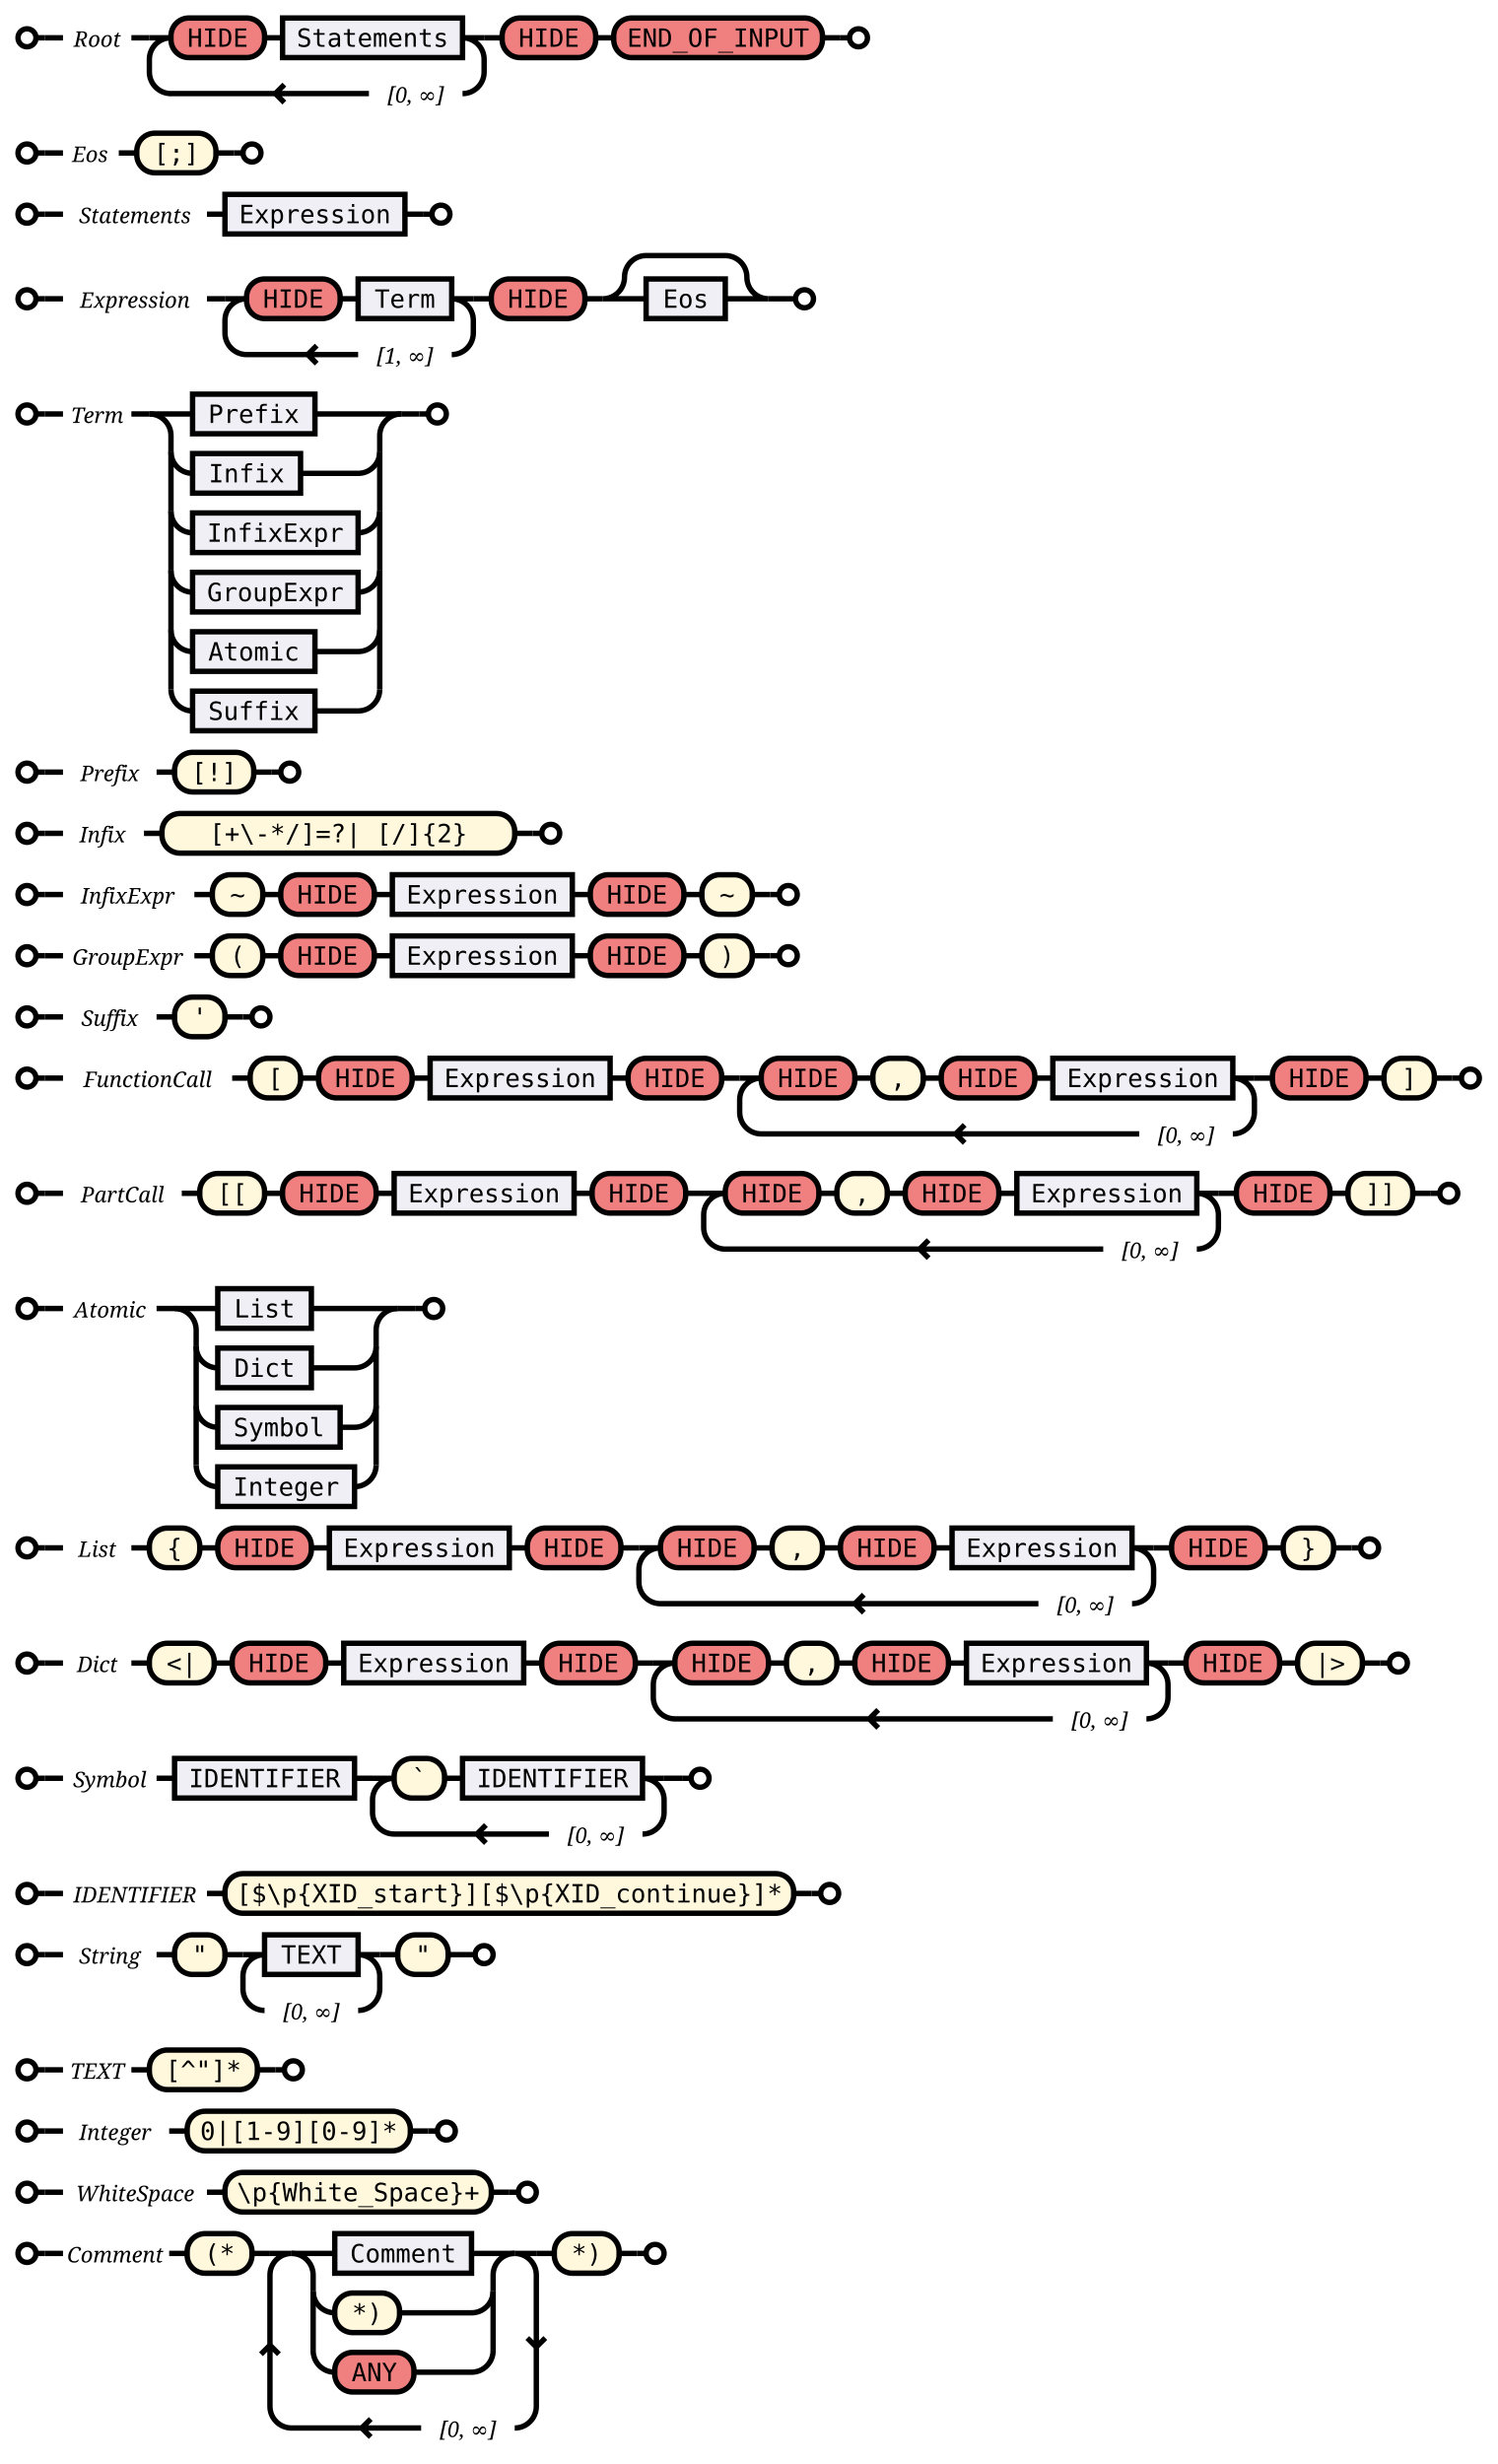
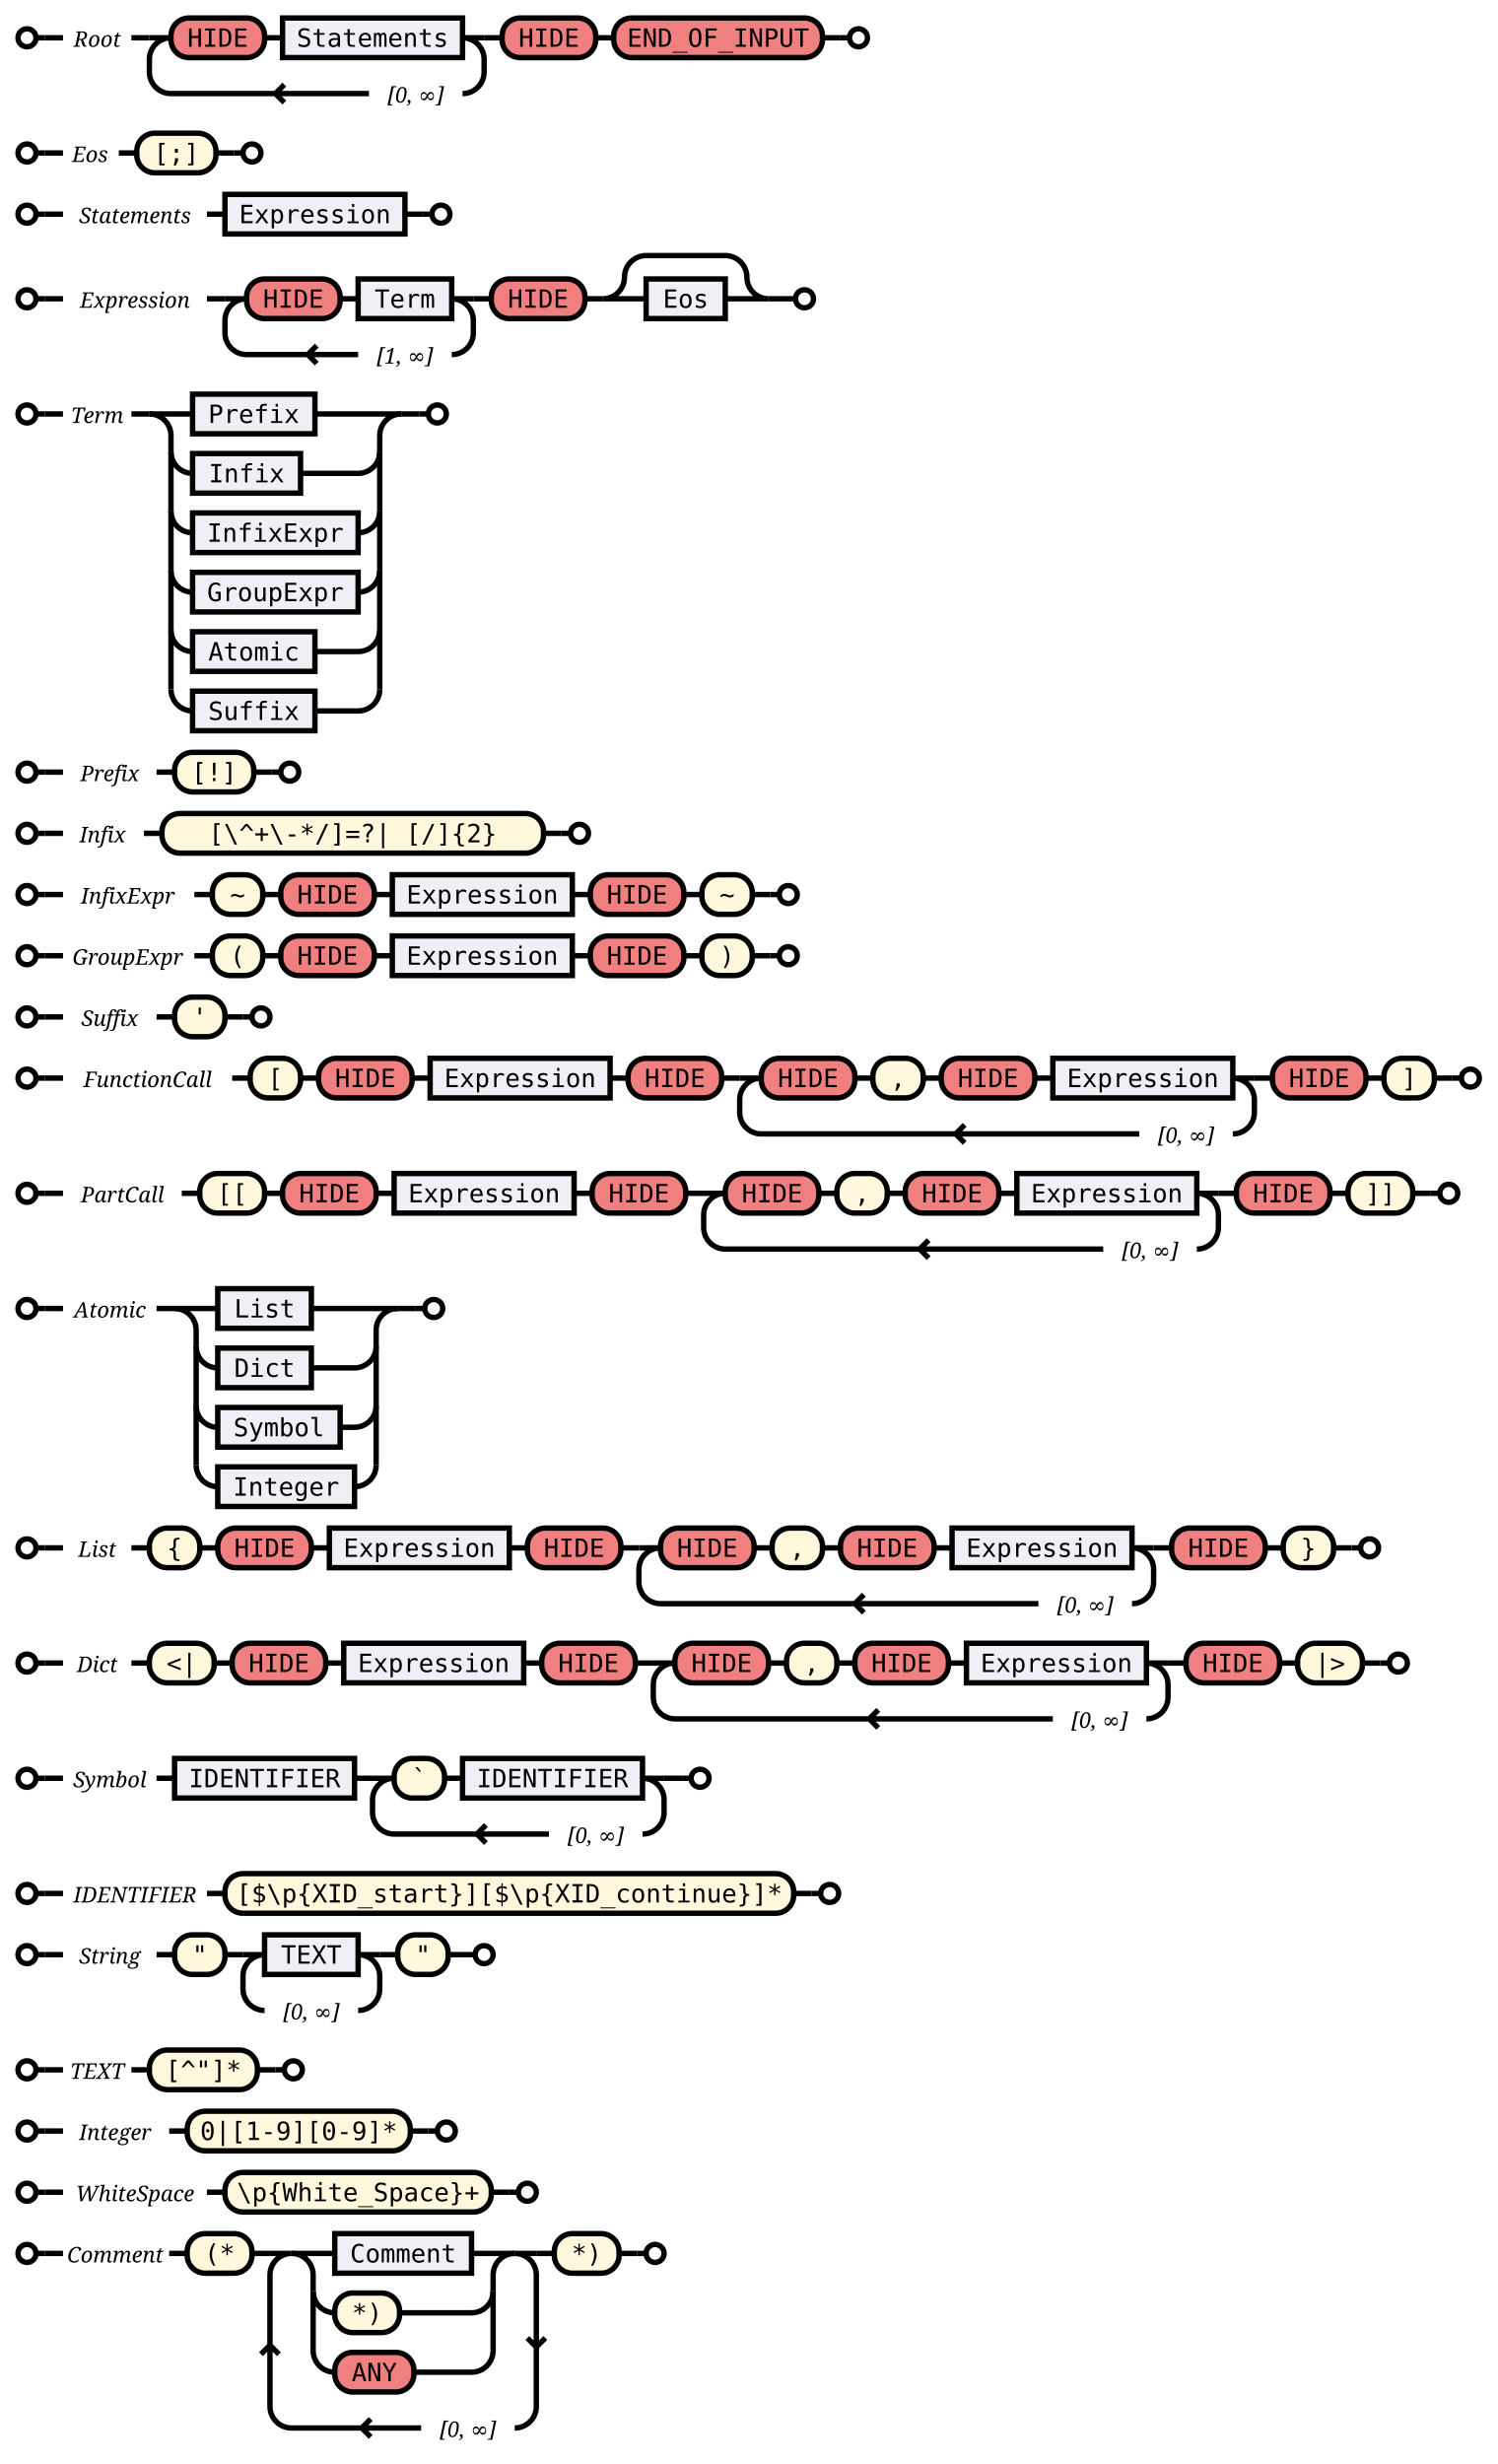
<svg xmlns="http://www.w3.org/2000/svg" xmlns:xlink="http://www.w3.org/1999/xlink" class="railroad" viewBox="0 0 832 1369">
  <style type="text/css">svg.railroad{background-color:hsl(30,20%,95%);background-size:15px 15px;background-image:linear-gradient(to right,rgba(30,30,30,.05) 1px,transparent 1px),linear-gradient(to bottom,rgba(30,30,30,.05) 1px,transparent 1px);}svg.railroad path{stroke-width:3px;stroke:black;fill:transparent;}svg.railroad .debug{stroke-width:1px;stroke:red;}svg.railroad text{font-size:14px;font-family:monospace;text-anchor:middle;}svg.railroad .nonterminal text{font-weight:bold;}svg.railroad text.comment{font-family:serif;font-style:italic;font-size:12px;}svg.railroad rect{stroke-width:3px;stroke:black;}svg.railroad g.labeledbox&gt;rect{stroke-width:1px;stroke:grey;stroke-dasharray:5px;fill:rgba(90,90,150,.1);}svg.railroad .symbol&gt;rect{fill:rgba(90,90,150,.1);}svg.railroad .regex&gt;rect{fill:honeydew;}svg.railroad .string&gt;rect{fill:cornsilk;}svg.railroad .character&gt;rect{fill:lightcoral;}</style>
  <g class="verticalgrid">
    <g class="sequence">
      <path d=" M 10 21 a 5 5 0 0 1 5 -5 a 5 5 0 0 1 5 5 a 5 5 0 0 1 -5 5 a 5 5 0 0 1 -5 -5 m 10 0 h 5" />
      <text class="comment" id="Root" x="54" y="26">
Root</text>
      <g class="sequence">
        <g class="repeat">
          <path d=" M 83 21 h 12 m 162 0 h 12 m -12 0 a 12 12 0 0 1 12 12 v 7 a 12 12 0 0 1 -12 12 m -52 0 h -110 m 58 0 l 5 -5 m 0 10 l -5 -5 m -58 0 a 12 12 0 0 1 -12 -12 v -7 a 12 12 0 0 1 12 -12" />
          <text class="comment" x="231" y="57">
[0, ∞]</text>
          <g class="sequence">
            <g class="character">
              <rect height="22" rx="10" ry="10" width="52" x="95" y="10" />
              <text x="121" y="26">
HIDE</text>
            </g>
            <a class="link" xlink:href="#Statements">
              <g class="symbol">
                <rect height="22" width="100" x="157" y="10" />
                <text x="207" y="26">
Statements</text>
              </g>
            </a>
            <path d=" M 147 21 h 10" />
          </g>
        </g>
        <g class="character">
          <rect height="22" rx="10" ry="10" width="52" x="279" y="10" />
          <text x="305" y="26">
HIDE</text>
        </g>
        <g class="character">
          <rect height="22" rx="10" ry="10" width="116" x="341" y="10" />
          <text x="399" y="26">
END_OF_INPUT</text>
        </g>
        <path d=" M 269 21 h 10" />
        <path d=" M 331 21 h 10" />
      </g>
      <path d=" M 467 21 h 5 a 5 5 0 0 1 5 -5 a 5 5 0 0 1 5 5 a 5 5 0 0 1 -5 5 a 5 5 0 0 1 -5 -5" />
      <path d=" M 25 21 h 10" />
      <path d=" M 73 21 h 10" />
      <path d=" M 457 21 h 10" />
    </g>
    <g class="sequence">
      <path d=" M 10 85 a 5 5 0 0 1 5 -5 a 5 5 0 0 1 5 5 a 5 5 0 0 1 -5 5 a 5 5 0 0 1 -5 -5 m 10 0 h 5" />
      <text class="comment" id="Eos" x="50" y="90">
Eos</text>
      <g class="string">
        <rect height="22" rx="10" ry="10" width="44" x="76" y="74" />
        <text x="98" y="90">
[;]</text>
      </g>
      <path d=" M 130 85 h 5 a 5 5 0 0 1 5 -5 a 5 5 0 0 1 5 5 a 5 5 0 0 1 -5 5 a 5 5 0 0 1 -5 -5" />
      <path d=" M 25 85 h 10" />
      <path d=" M 66 85 h 10" />
      <path d=" M 120 85 h 10" />
    </g>
    <g class="sequence">
      <path d=" M 10 119 a 5 5 0 0 1 5 -5 a 5 5 0 0 1 5 5 a 5 5 0 0 1 -5 5 a 5 5 0 0 1 -5 -5 m 10 0 h 5" />
      <text class="comment" id="Statements" x="75" y="124">
Statements</text>
      <g class="choice">
        <path d=" M 125 119 h 0 m 100 0 h 0" />
        <a class="link" xlink:href="#Expression">
          <g class="symbol">
            <rect height="22" width="100" x="125" y="108" />
            <text x="175" y="124">
Expression</text>
          </g>
        </a>
      </g>
      <path d=" M 235 119 h 5 a 5 5 0 0 1 5 -5 a 5 5 0 0 1 5 5 a 5 5 0 0 1 -5 5 a 5 5 0 0 1 -5 -5" />
      <path d=" M 25 119 h 10" />
      <path d=" M 115 119 h 10" />
      <path d=" M 225 119 h 10" />
    </g>
    <g class="sequence">
      <path d=" M 10 166 a 5 5 0 0 1 5 -5 a 5 5 0 0 1 5 5 a 5 5 0 0 1 -5 5 a 5 5 0 0 1 -5 -5 m 10 0 h 5" />
      <text class="comment" id="Expression" x="75" y="171">
Expression</text>
      <g class="sequence">
        <g class="repeat">
          <path d=" M 125 166 h 12 m 114 0 h 12 m -12 0 a 12 12 0 0 1 12 12 v 7 a 12 12 0 0 1 -12 12 m -52 0 h -62 m 34 0 l 5 -5 m 0 10 l -5 -5 m -34 0 a 12 12 0 0 1 -12 -12 v -7 a 12 12 0 0 1 12 -12" />
          <text class="comment" x="225" y="202">
[1, ∞]</text>
          <g class="sequence">
            <g class="character">
              <rect height="22" rx="10" ry="10" width="52" x="137" y="155" />
              <text x="163" y="171">
HIDE</text>
            </g>
            <a class="link" xlink:href="#Term">
              <g class="symbol">
                <rect height="22" width="52" x="199" y="155" />
                <text x="225" y="171">
Term</text>
              </g>
            </a>
            <path d=" M 189 166 h 10" />
          </g>
        </g>
        <g class="character">
          <rect height="22" rx="10" ry="10" width="52" x="273" y="155" />
          <text x="299" y="171">
HIDE</text>
        </g>
        <g class="optional">
          <path d=" M 335 166 h 24 m -24 0 a 12 12 0 0 0 12 -12 v 0 a 12 12 0 0 1 12 -12 h 44 a 12 12 0 0 1 12 12 v 0 a 12 12 0 0 0 12 12 h -24" />
          <a class="link" xlink:href="#Eos">
            <g class="symbol">
              <rect height="22" width="44" x="359" y="155" />
              <text x="381" y="171">
Eos</text>
            </g>
          </a>
        </g>
        <path d=" M 263 166 h 10" />
        <path d=" M 325 166 h 10" />
      </g>
      <path d=" M 437 166 h 5 a 5 5 0 0 1 5 -5 a 5 5 0 0 1 5 5 a 5 5 0 0 1 -5 5 a 5 5 0 0 1 -5 -5" />
      <path d=" M 25 166 h 10" />
      <path d=" M 115 166 h 10" />
      <path d=" M 427 166 h 10" />
    </g>
    <g class="sequence">
      <path d=" M 10 230 a 5 5 0 0 1 5 -5 a 5 5 0 0 1 5 5 a 5 5 0 0 1 -5 5 a 5 5 0 0 1 -5 -5 m 10 0 h 5" />
      <text class="comment" id="Term" x="54" y="235">
Term</text>
      <g class="choice">
        <path d=" M 83 230 h 24 m 68 0 h 48" />
        <a class="link" xlink:href="#Prefix">
          <g class="symbol">
            <rect height="22" width="68" x="107" y="219" />
            <text x="141" y="235">
Prefix</text>
          </g>
        </a>
        <path d=" M 83 230 a 12 12 0 0 1 12 12 v 9 m 116 0 v -9 a 12 12 0 0 1 12 -12" />
        <path d=" M 95 251 v 33 m 116 0 v -33" />
        <path d=" M 95 284 v 33 m 116 0 v -33" />
        <path d=" M 95 317 v 33 m 116 0 v -33" />
        <path d=" M 95 350 v 33 m 116 0 v -33" />
        <path d=" M 95 251 v 0 a 12 12 0 0 0 12 12 m 60 0 h 32 a 12 12 0 0 0 12 -12 v 0" />
        <a class="link" xlink:href="#Infix">
          <g class="symbol">
            <rect height="22" width="60" x="107" y="252" />
            <text x="137" y="268">
Infix</text>
          </g>
        </a>
        <path d=" M 95 284 v 0 a 12 12 0 0 0 12 12 m 92 0 h 0 a 12 12 0 0 0 12 -12 v 0" />
        <a class="link" xlink:href="#InfixExpr">
          <g class="symbol">
            <rect height="22" width="92" x="107" y="285" />
            <text x="153" y="301">
InfixExpr</text>
          </g>
        </a>
        <path d=" M 95 317 v 0 a 12 12 0 0 0 12 12 m 92 0 h 0 a 12 12 0 0 0 12 -12 v 0" />
        <a class="link" xlink:href="#GroupExpr">
          <g class="symbol">
            <rect height="22" width="92" x="107" y="318" />
            <text x="153" y="334">
GroupExpr</text>
          </g>
        </a>
        <path d=" M 95 350 v 0 a 12 12 0 0 0 12 12 m 68 0 h 24 a 12 12 0 0 0 12 -12 v 0" />
        <a class="link" xlink:href="#Atomic">
          <g class="symbol">
            <rect height="22" width="68" x="107" y="351" />
            <text x="141" y="367">
Atomic</text>
          </g>
        </a>
        <path d=" M 95 383 v 0 a 12 12 0 0 0 12 12 m 68 0 h 24 a 12 12 0 0 0 12 -12 v 0" />
        <a class="link" xlink:href="#Suffix">
          <g class="symbol">
            <rect height="22" width="68" x="107" y="384" />
            <text x="141" y="400">
Suffix</text>
          </g>
        </a>
      </g>
      <path d=" M 233 230 h 5 a 5 5 0 0 1 5 -5 a 5 5 0 0 1 5 5 a 5 5 0 0 1 -5 5 a 5 5 0 0 1 -5 -5" />
      <path d=" M 25 230 h 10" />
      <path d=" M 73 230 h 10" />
      <path d=" M 223 230 h 10" />
    </g>
    <g class="sequence">
      <path d=" M 10 429 a 5 5 0 0 1 5 -5 a 5 5 0 0 1 5 5 a 5 5 0 0 1 -5 5 a 5 5 0 0 1 -5 -5 m 10 0 h 5" />
      <text class="comment" id="Prefix" x="61" y="434">
Prefix</text>
      <g class="string">
        <rect height="22" rx="10" ry="10" width="44" x="97" y="418" />
        <text x="119" y="434">
[!]</text>
      </g>
      <path d=" M 151 429 h 5 a 5 5 0 0 1 5 -5 a 5 5 0 0 1 5 5 a 5 5 0 0 1 -5 5 a 5 5 0 0 1 -5 -5" />
      <path d=" M 25 429 h 10" />
      <path d=" M 87 429 h 10" />
      <path d=" M 141 429 h 10" />
    </g>
    <g class="sequence">
      <path d=" M 10 463 a 5 5 0 0 1 5 -5 a 5 5 0 0 1 5 5 a 5 5 0 0 1 -5 5 a 5 5 0 0 1 -5 -5 m 10 0 h 5" />
      <text class="comment" id="Infix" x="57" y="468">
Infix</text>
      <g class="string">
-         <rect height="22" rx="10" ry="10" width="196" x="90" y="452" />
-         <text x="188" y="468">
- [+\-*/]=?
+         <rect height="22" rx="10" ry="10" width="212" x="90" y="452" />
+         <text x="196" y="468">
+ [\^+\-*/]=?
| [/]{2}</text>
      </g>
-       <path d=" M 296 463 h 5 a 5 5 0 0 1 5 -5 a 5 5 0 0 1 5 5 a 5 5 0 0 1 -5 5 a 5 5 0 0 1 -5 -5" />
+       <path d=" M 312 463 h 5 a 5 5 0 0 1 5 -5 a 5 5 0 0 1 5 5 a 5 5 0 0 1 -5 5 a 5 5 0 0 1 -5 -5" />
      <path d=" M 25 463 h 10" />
      <path d=" M 80 463 h 10" />
-       <path d=" M 286 463 h 10" />
+       <path d=" M 302 463 h 10" />
    </g>
    <g class="sequence">
      <path d=" M 10 497 a 5 5 0 0 1 5 -5 a 5 5 0 0 1 5 5 a 5 5 0 0 1 -5 5 a 5 5 0 0 1 -5 -5 m 10 0 h 5" />
      <text class="comment" id="InfixExpr" x="71" y="502">
InfixExpr</text>
      <g class="sequence">
        <g class="string">
          <rect height="22" rx="10" ry="10" width="28" x="118" y="486" />
          <text x="132" y="502">
~</text>
        </g>
        <g class="character">
          <rect height="22" rx="10" ry="10" width="52" x="156" y="486" />
          <text x="182" y="502">
HIDE</text>
        </g>
        <a class="link" xlink:href="#Expression">
          <g class="symbol">
            <rect height="22" width="100" x="218" y="486" />
            <text x="268" y="502">
Expression</text>
          </g>
        </a>
        <g class="character">
          <rect height="22" rx="10" ry="10" width="52" x="328" y="486" />
          <text x="354" y="502">
HIDE</text>
        </g>
        <g class="string">
          <rect height="22" rx="10" ry="10" width="28" x="390" y="486" />
          <text x="404" y="502">
~</text>
        </g>
        <path d=" M 146 497 h 10" />
        <path d=" M 208 497 h 10" />
        <path d=" M 318 497 h 10" />
        <path d=" M 380 497 h 10" />
      </g>
      <path d=" M 428 497 h 5 a 5 5 0 0 1 5 -5 a 5 5 0 0 1 5 5 a 5 5 0 0 1 -5 5 a 5 5 0 0 1 -5 -5" />
      <path d=" M 25 497 h 10" />
      <path d=" M 108 497 h 10" />
      <path d=" M 418 497 h 10" />
    </g>
    <g class="sequence">
      <path d=" M 10 531 a 5 5 0 0 1 5 -5 a 5 5 0 0 1 5 5 a 5 5 0 0 1 -5 5 a 5 5 0 0 1 -5 -5 m 10 0 h 5" />
      <text class="comment" id="GroupExpr" x="71" y="536">
GroupExpr</text>
      <g class="sequence">
        <g class="string">
          <rect height="22" rx="10" ry="10" width="28" x="118" y="520" />
          <text x="132" y="536">
(</text>
        </g>
        <g class="character">
          <rect height="22" rx="10" ry="10" width="52" x="156" y="520" />
          <text x="182" y="536">
HIDE</text>
        </g>
        <a class="link" xlink:href="#Expression">
          <g class="symbol">
            <rect height="22" width="100" x="218" y="520" />
            <text x="268" y="536">
Expression</text>
          </g>
        </a>
        <g class="character">
          <rect height="22" rx="10" ry="10" width="52" x="328" y="520" />
          <text x="354" y="536">
HIDE</text>
        </g>
        <g class="string">
          <rect height="22" rx="10" ry="10" width="28" x="390" y="520" />
          <text x="404" y="536">
)</text>
        </g>
        <path d=" M 146 531 h 10" />
        <path d=" M 208 531 h 10" />
        <path d=" M 318 531 h 10" />
        <path d=" M 380 531 h 10" />
      </g>
      <path d=" M 428 531 h 5 a 5 5 0 0 1 5 -5 a 5 5 0 0 1 5 5 a 5 5 0 0 1 -5 5 a 5 5 0 0 1 -5 -5" />
      <path d=" M 25 531 h 10" />
      <path d=" M 108 531 h 10" />
      <path d=" M 418 531 h 10" />
    </g>
    <g class="sequence">
      <path d=" M 10 565 a 5 5 0 0 1 5 -5 a 5 5 0 0 1 5 5 a 5 5 0 0 1 -5 5 a 5 5 0 0 1 -5 -5 m 10 0 h 5" />
      <text class="comment" id="Suffix" x="61" y="570">
Suffix</text>
      <g class="string">
        <rect height="22" rx="10" ry="10" width="28" x="97" y="554" />
        <text x="111" y="570">
'</text>
      </g>
      <path d=" M 135 565 h 5 a 5 5 0 0 1 5 -5 a 5 5 0 0 1 5 5 a 5 5 0 0 1 -5 5 a 5 5 0 0 1 -5 -5" />
      <path d=" M 25 565 h 10" />
      <path d=" M 87 565 h 10" />
      <path d=" M 125 565 h 10" />
    </g>
    <g class="sequence">
      <path d=" M 10 599 a 5 5 0 0 1 5 -5 a 5 5 0 0 1 5 5 a 5 5 0 0 1 -5 5 a 5 5 0 0 1 -5 -5 m 10 0 h 5" />
      <text class="comment" id="FunctionCall" x="82" y="604">
FunctionCall</text>
      <g class="sequence">
        <g class="string">
          <rect height="22" rx="10" ry="10" width="28" x="139" y="588" />
          <text x="153" y="604">
[</text>
        </g>
        <g class="character">
          <rect height="22" rx="10" ry="10" width="52" x="177" y="588" />
          <text x="203" y="604">
HIDE</text>
        </g>
        <a class="link" xlink:href="#Expression">
          <g class="symbol">
            <rect height="22" width="100" x="239" y="588" />
            <text x="289" y="604">
Expression</text>
          </g>
        </a>
        <g class="character">
          <rect height="22" rx="10" ry="10" width="52" x="349" y="588" />
          <text x="375" y="604">
HIDE</text>
        </g>
        <g class="repeat">
          <path d=" M 411 599 h 12 m 262 0 h 12 m -12 0 a 12 12 0 0 1 12 12 v 7 a 12 12 0 0 1 -12 12 m -52 0 h -210 m 108 0 l 5 -5 m 0 10 l -5 -5 m -108 0 a 12 12 0 0 1 -12 -12 v -7 a 12 12 0 0 1 12 -12" />
          <text class="comment" x="659" y="635">
[0, ∞]</text>
          <g class="sequence">
            <g class="character">
              <rect height="22" rx="10" ry="10" width="52" x="423" y="588" />
              <text x="449" y="604">
HIDE</text>
            </g>
            <g class="sequence">
              <g class="string">
                <rect height="22" rx="10" ry="10" width="28" x="485" y="588" />
                <text x="499" y="604">
,</text>
              </g>
              <g class="character">
                <rect height="22" rx="10" ry="10" width="52" x="523" y="588" />
                <text x="549" y="604">
HIDE</text>
              </g>
              <a class="link" xlink:href="#Expression">
                <g class="symbol">
                  <rect height="22" width="100" x="585" y="588" />
                  <text x="635" y="604">
Expression</text>
                </g>
              </a>
              <path d=" M 513 599 h 10" />
              <path d=" M 575 599 h 10" />
            </g>
            <path d=" M 475 599 h 10" />
          </g>
        </g>
        <g class="character">
          <rect height="22" rx="10" ry="10" width="52" x="707" y="588" />
          <text x="733" y="604">
HIDE</text>
        </g>
        <g class="string">
          <rect height="22" rx="10" ry="10" width="28" x="769" y="588" />
          <text x="783" y="604">
]</text>
        </g>
        <path d=" M 167 599 h 10" />
        <path d=" M 229 599 h 10" />
        <path d=" M 339 599 h 10" />
        <path d=" M 401 599 h 10" />
        <path d=" M 697 599 h 10" />
        <path d=" M 759 599 h 10" />
      </g>
      <path d=" M 807 599 h 5 a 5 5 0 0 1 5 -5 a 5 5 0 0 1 5 5 a 5 5 0 0 1 -5 5 a 5 5 0 0 1 -5 -5" />
      <path d=" M 25 599 h 10" />
      <path d=" M 129 599 h 10" />
      <path d=" M 797 599 h 10" />
    </g>
    <g class="sequence">
      <path d=" M 10 663 a 5 5 0 0 1 5 -5 a 5 5 0 0 1 5 5 a 5 5 0 0 1 -5 5 a 5 5 0 0 1 -5 -5 m 10 0 h 5" />
      <text class="comment" id="PartCall" x="68" y="668">
PartCall</text>
      <g class="sequence">
        <g class="string">
          <rect height="22" rx="10" ry="10" width="36" x="111" y="652" />
          <text x="129" y="668">
[[</text>
        </g>
        <g class="character">
          <rect height="22" rx="10" ry="10" width="52" x="157" y="652" />
          <text x="183" y="668">
HIDE</text>
        </g>
        <a class="link" xlink:href="#Expression">
          <g class="symbol">
            <rect height="22" width="100" x="219" y="652" />
            <text x="269" y="668">
Expression</text>
          </g>
        </a>
        <g class="character">
          <rect height="22" rx="10" ry="10" width="52" x="329" y="652" />
          <text x="355" y="668">
HIDE</text>
        </g>
        <g class="repeat">
          <path d=" M 391 663 h 12 m 262 0 h 12 m -12 0 a 12 12 0 0 1 12 12 v 7 a 12 12 0 0 1 -12 12 m -52 0 h -210 m 108 0 l 5 -5 m 0 10 l -5 -5 m -108 0 a 12 12 0 0 1 -12 -12 v -7 a 12 12 0 0 1 12 -12" />
          <text class="comment" x="639" y="699">
[0, ∞]</text>
          <g class="sequence">
            <g class="character">
              <rect height="22" rx="10" ry="10" width="52" x="403" y="652" />
              <text x="429" y="668">
HIDE</text>
            </g>
            <g class="sequence">
              <g class="string">
                <rect height="22" rx="10" ry="10" width="28" x="465" y="652" />
                <text x="479" y="668">
,</text>
              </g>
              <g class="character">
                <rect height="22" rx="10" ry="10" width="52" x="503" y="652" />
                <text x="529" y="668">
HIDE</text>
              </g>
              <a class="link" xlink:href="#Expression">
                <g class="symbol">
                  <rect height="22" width="100" x="565" y="652" />
                  <text x="615" y="668">
Expression</text>
                </g>
              </a>
              <path d=" M 493 663 h 10" />
              <path d=" M 555 663 h 10" />
            </g>
            <path d=" M 455 663 h 10" />
          </g>
        </g>
        <g class="character">
          <rect height="22" rx="10" ry="10" width="52" x="687" y="652" />
          <text x="713" y="668">
HIDE</text>
        </g>
        <g class="string">
          <rect height="22" rx="10" ry="10" width="36" x="749" y="652" />
          <text x="767" y="668">
]]</text>
        </g>
        <path d=" M 147 663 h 10" />
        <path d=" M 209 663 h 10" />
        <path d=" M 319 663 h 10" />
        <path d=" M 381 663 h 10" />
        <path d=" M 677 663 h 10" />
        <path d=" M 739 663 h 10" />
      </g>
      <path d=" M 795 663 h 5 a 5 5 0 0 1 5 -5 a 5 5 0 0 1 5 5 a 5 5 0 0 1 -5 5 a 5 5 0 0 1 -5 -5" />
      <path d=" M 25 663 h 10" />
      <path d=" M 101 663 h 10" />
      <path d=" M 785 663 h 10" />
    </g>
    <g class="sequence">
      <path d=" M 10 727 a 5 5 0 0 1 5 -5 a 5 5 0 0 1 5 5 a 5 5 0 0 1 -5 5 a 5 5 0 0 1 -5 -5 m 10 0 h 5" />
      <text class="comment" id="Atomic" x="61" y="732">
Atomic</text>
      <g class="choice">
        <path d=" M 97 727 h 24 m 52 0 h 48" />
        <a class="link" xlink:href="#List">
          <g class="symbol">
            <rect height="22" width="52" x="121" y="716" />
            <text x="147" y="732">
List</text>
          </g>
        </a>
        <path d=" M 97 727 a 12 12 0 0 1 12 12 v 9 m 100 0 v -9 a 12 12 0 0 1 12 -12" />
        <path d=" M 109 748 v 33 m 100 0 v -33" />
        <path d=" M 109 781 v 33 m 100 0 v -33" />
        <path d=" M 109 748 v 0 a 12 12 0 0 0 12 12 m 52 0 h 24 a 12 12 0 0 0 12 -12 v 0" />
        <a class="link" xlink:href="#Dict">
          <g class="symbol">
            <rect height="22" width="52" x="121" y="749" />
            <text x="147" y="765">
Dict</text>
          </g>
        </a>
        <path d=" M 109 781 v 0 a 12 12 0 0 0 12 12 m 68 0 h 8 a 12 12 0 0 0 12 -12 v 0" />
        <a class="link" xlink:href="#Symbol">
          <g class="symbol">
            <rect height="22" width="68" x="121" y="782" />
            <text x="155" y="798">
Symbol</text>
          </g>
        </a>
        <path d=" M 109 814 v 0 a 12 12 0 0 0 12 12 m 76 0 h 0 a 12 12 0 0 0 12 -12 v 0" />
        <a class="link" xlink:href="#Integer">
          <g class="symbol">
            <rect height="22" width="76" x="121" y="815" />
            <text x="159" y="831">
Integer</text>
          </g>
        </a>
      </g>
      <path d=" M 231 727 h 5 a 5 5 0 0 1 5 -5 a 5 5 0 0 1 5 5 a 5 5 0 0 1 -5 5 a 5 5 0 0 1 -5 -5" />
      <path d=" M 25 727 h 10" />
      <path d=" M 87 727 h 10" />
      <path d=" M 221 727 h 10" />
    </g>
    <g class="sequence">
      <path d=" M 10 860 a 5 5 0 0 1 5 -5 a 5 5 0 0 1 5 5 a 5 5 0 0 1 -5 5 a 5 5 0 0 1 -5 -5 m 10 0 h 5" />
      <text class="comment" id="List" x="54" y="865">
List</text>
      <g class="sequence">
        <g class="string">
          <rect height="22" rx="10" ry="10" width="28" x="83" y="849" />
          <text x="97" y="865">
{</text>
        </g>
        <g class="character">
          <rect height="22" rx="10" ry="10" width="52" x="121" y="849" />
          <text x="147" y="865">
HIDE</text>
        </g>
        <a class="link" xlink:href="#Expression">
          <g class="symbol">
            <rect height="22" width="100" x="183" y="849" />
            <text x="233" y="865">
Expression</text>
          </g>
        </a>
        <g class="character">
          <rect height="22" rx="10" ry="10" width="52" x="293" y="849" />
          <text x="319" y="865">
HIDE</text>
        </g>
        <g class="repeat">
          <path d=" M 355 860 h 12 m 262 0 h 12 m -12 0 a 12 12 0 0 1 12 12 v 7 a 12 12 0 0 1 -12 12 m -52 0 h -210 m 108 0 l 5 -5 m 0 10 l -5 -5 m -108 0 a 12 12 0 0 1 -12 -12 v -7 a 12 12 0 0 1 12 -12" />
          <text class="comment" x="603" y="896">
[0, ∞]</text>
          <g class="sequence">
            <g class="character">
              <rect height="22" rx="10" ry="10" width="52" x="367" y="849" />
              <text x="393" y="865">
HIDE</text>
            </g>
            <g class="sequence">
              <g class="string">
                <rect height="22" rx="10" ry="10" width="28" x="429" y="849" />
                <text x="443" y="865">
,</text>
              </g>
              <g class="character">
                <rect height="22" rx="10" ry="10" width="52" x="467" y="849" />
                <text x="493" y="865">
HIDE</text>
              </g>
              <a class="link" xlink:href="#Expression">
                <g class="symbol">
                  <rect height="22" width="100" x="529" y="849" />
                  <text x="579" y="865">
Expression</text>
                </g>
              </a>
              <path d=" M 457 860 h 10" />
              <path d=" M 519 860 h 10" />
            </g>
            <path d=" M 419 860 h 10" />
          </g>
        </g>
        <g class="character">
          <rect height="22" rx="10" ry="10" width="52" x="651" y="849" />
          <text x="677" y="865">
HIDE</text>
        </g>
        <g class="string">
          <rect height="22" rx="10" ry="10" width="28" x="713" y="849" />
          <text x="727" y="865">
}</text>
        </g>
        <path d=" M 111 860 h 10" />
        <path d=" M 173 860 h 10" />
        <path d=" M 283 860 h 10" />
        <path d=" M 345 860 h 10" />
        <path d=" M 641 860 h 10" />
        <path d=" M 703 860 h 10" />
      </g>
      <path d=" M 751 860 h 5 a 5 5 0 0 1 5 -5 a 5 5 0 0 1 5 5 a 5 5 0 0 1 -5 5 a 5 5 0 0 1 -5 -5" />
      <path d=" M 25 860 h 10" />
      <path d=" M 73 860 h 10" />
      <path d=" M 741 860 h 10" />
    </g>
    <g class="sequence">
      <path d=" M 10 924 a 5 5 0 0 1 5 -5 a 5 5 0 0 1 5 5 a 5 5 0 0 1 -5 5 a 5 5 0 0 1 -5 -5 m 10 0 h 5" />
      <text class="comment" id="Dict" x="54" y="929">
Dict</text>
      <g class="sequence">
        <g class="string">
          <rect height="22" rx="10" ry="10" width="36" x="83" y="913" />
          <text x="101" y="929">
&lt;|</text>
        </g>
        <g class="character">
          <rect height="22" rx="10" ry="10" width="52" x="129" y="913" />
          <text x="155" y="929">
HIDE</text>
        </g>
        <a class="link" xlink:href="#Expression">
          <g class="symbol">
            <rect height="22" width="100" x="191" y="913" />
            <text x="241" y="929">
Expression</text>
          </g>
        </a>
        <g class="character">
          <rect height="22" rx="10" ry="10" width="52" x="301" y="913" />
          <text x="327" y="929">
HIDE</text>
        </g>
        <g class="repeat">
          <path d=" M 363 924 h 12 m 262 0 h 12 m -12 0 a 12 12 0 0 1 12 12 v 7 a 12 12 0 0 1 -12 12 m -52 0 h -210 m 108 0 l 5 -5 m 0 10 l -5 -5 m -108 0 a 12 12 0 0 1 -12 -12 v -7 a 12 12 0 0 1 12 -12" />
          <text class="comment" x="611" y="960">
[0, ∞]</text>
          <g class="sequence">
            <g class="character">
              <rect height="22" rx="10" ry="10" width="52" x="375" y="913" />
              <text x="401" y="929">
HIDE</text>
            </g>
            <g class="sequence">
              <g class="string">
                <rect height="22" rx="10" ry="10" width="28" x="437" y="913" />
                <text x="451" y="929">
,</text>
              </g>
              <g class="character">
                <rect height="22" rx="10" ry="10" width="52" x="475" y="913" />
                <text x="501" y="929">
HIDE</text>
              </g>
              <a class="link" xlink:href="#Expression">
                <g class="symbol">
                  <rect height="22" width="100" x="537" y="913" />
                  <text x="587" y="929">
Expression</text>
                </g>
              </a>
              <path d=" M 465 924 h 10" />
              <path d=" M 527 924 h 10" />
            </g>
            <path d=" M 427 924 h 10" />
          </g>
        </g>
        <g class="character">
          <rect height="22" rx="10" ry="10" width="52" x="659" y="913" />
          <text x="685" y="929">
HIDE</text>
        </g>
        <g class="string">
          <rect height="22" rx="10" ry="10" width="36" x="721" y="913" />
          <text x="739" y="929">
|&gt;</text>
        </g>
        <path d=" M 119 924 h 10" />
        <path d=" M 181 924 h 10" />
        <path d=" M 291 924 h 10" />
        <path d=" M 353 924 h 10" />
        <path d=" M 649 924 h 10" />
        <path d=" M 711 924 h 10" />
      </g>
      <path d=" M 767 924 h 5 a 5 5 0 0 1 5 -5 a 5 5 0 0 1 5 5 a 5 5 0 0 1 -5 5 a 5 5 0 0 1 -5 -5" />
      <path d=" M 25 924 h 10" />
      <path d=" M 73 924 h 10" />
      <path d=" M 757 924 h 10" />
    </g>
    <g class="sequence">
      <path d=" M 10 988 a 5 5 0 0 1 5 -5 a 5 5 0 0 1 5 5 a 5 5 0 0 1 -5 5 a 5 5 0 0 1 -5 -5 m 10 0 h 5" />
      <text class="comment" id="Symbol" x="61" y="993">
Symbol</text>
      <g class="sequence">
        <a class="link" xlink:href="#IDENTIFIER">
          <g class="symbol">
            <rect height="22" width="100" x="97" y="977" />
            <text x="147" y="993">
IDENTIFIER</text>
          </g>
        </a>
        <g class="repeat">
          <path d=" M 207 988 h 12 m 138 0 h 12 m -12 0 a 12 12 0 0 1 12 12 v 7 a 12 12 0 0 1 -12 12 m -52 0 h -86 m 46 0 l 5 -5 m 0 10 l -5 -5 m -46 0 a 12 12 0 0 1 -12 -12 v -7 a 12 12 0 0 1 12 -12" />
          <text class="comment" x="331" y="1024">
[0, ∞]</text>
          <g class="sequence">
            <g class="string">
              <rect height="22" rx="10" ry="10" width="28" x="219" y="977" />
              <text x="233" y="993">
`</text>
            </g>
            <a class="link" xlink:href="#IDENTIFIER">
              <g class="symbol">
                <rect height="22" width="100" x="257" y="977" />
                <text x="307" y="993">
IDENTIFIER</text>
              </g>
            </a>
            <path d=" M 247 988 h 10" />
          </g>
        </g>
        <path d=" M 197 988 h 10" />
      </g>
      <path d=" M 379 988 h 5 a 5 5 0 0 1 5 -5 a 5 5 0 0 1 5 5 a 5 5 0 0 1 -5 5 a 5 5 0 0 1 -5 -5" />
      <path d=" M 25 988 h 10" />
      <path d=" M 87 988 h 10" />
      <path d=" M 369 988 h 10" />
    </g>
    <g class="sequence">
      <path d=" M 10 1052 a 5 5 0 0 1 5 -5 a 5 5 0 0 1 5 5 a 5 5 0 0 1 -5 5 a 5 5 0 0 1 -5 -5 m 10 0 h 5" />
      <text class="comment" id="IDENTIFIER" x="75" y="1057">
IDENTIFIER</text>
      <g class="string">
        <rect height="22" rx="10" ry="10" width="316" x="125" y="1041" />
        <text x="283" y="1057">
[$\p{XID_start}][$\p{XID_continue}]*</text>
      </g>
      <path d=" M 451 1052 h 5 a 5 5 0 0 1 5 -5 a 5 5 0 0 1 5 5 a 5 5 0 0 1 -5 5 a 5 5 0 0 1 -5 -5" />
      <path d=" M 25 1052 h 10" />
      <path d=" M 115 1052 h 10" />
      <path d=" M 441 1052 h 10" />
    </g>
    <g class="sequence">
      <path d=" M 10 1086 a 5 5 0 0 1 5 -5 a 5 5 0 0 1 5 5 a 5 5 0 0 1 -5 5 a 5 5 0 0 1 -5 -5 m 10 0 h 5" />
      <text class="comment" id="String" x="61" y="1091">
String</text>
      <g class="sequence">
        <g class="string">
          <rect height="22" rx="10" ry="10" width="28" x="97" y="1075" />
          <text x="111" y="1091">
"</text>
        </g>
        <g class="repeat">
          <path d=" M 135 1086 h 12 m 52 0 h 12 m -12 0 a 12 12 0 0 1 12 12 v 7 a 12 12 0 0 1 -12 12 m -52 0 h 0 a 12 12 0 0 1 -12 -12 v -7 a 12 12 0 0 1 12 -12" />
          <text class="comment" x="173" y="1122">
[0, ∞]</text>
          <a class="link" xlink:href="#TEXT">
            <g class="symbol">
              <rect height="22" width="52" x="147" y="1075" />
              <text x="173" y="1091">
TEXT</text>
            </g>
          </a>
        </g>
        <g class="string">
          <rect height="22" rx="10" ry="10" width="28" x="221" y="1075" />
          <text x="235" y="1091">
"</text>
        </g>
        <path d=" M 125 1086 h 10" />
        <path d=" M 211 1086 h 10" />
      </g>
      <path d=" M 259 1086 h 5 a 5 5 0 0 1 5 -5 a 5 5 0 0 1 5 5 a 5 5 0 0 1 -5 5 a 5 5 0 0 1 -5 -5" />
      <path d=" M 25 1086 h 10" />
      <path d=" M 87 1086 h 10" />
      <path d=" M 249 1086 h 10" />
    </g>
    <g class="sequence">
      <path d=" M 10 1150 a 5 5 0 0 1 5 -5 a 5 5 0 0 1 5 5 a 5 5 0 0 1 -5 5 a 5 5 0 0 1 -5 -5 m 10 0 h 5" />
      <text class="comment" id="TEXT" x="54" y="1155">
TEXT</text>
      <g class="string">
        <rect height="22" rx="10" ry="10" width="60" x="83" y="1139" />
        <text x="113" y="1155">
[^"]*</text>
      </g>
      <path d=" M 153 1150 h 5 a 5 5 0 0 1 5 -5 a 5 5 0 0 1 5 5 a 5 5 0 0 1 -5 5 a 5 5 0 0 1 -5 -5" />
      <path d=" M 25 1150 h 10" />
      <path d=" M 73 1150 h 10" />
      <path d=" M 143 1150 h 10" />
    </g>
    <g class="sequence">
      <path d=" M 10 1184 a 5 5 0 0 1 5 -5 a 5 5 0 0 1 5 5 a 5 5 0 0 1 -5 5 a 5 5 0 0 1 -5 -5 m 10 0 h 5" />
      <text class="comment" id="Integer" x="64" y="1189">
Integer</text>
      <g class="string">
        <rect height="22" rx="10" ry="10" width="124" x="104" y="1173" />
        <text x="166" y="1189">
0|[1-9][0-9]*</text>
      </g>
      <path d=" M 238 1184 h 5 a 5 5 0 0 1 5 -5 a 5 5 0 0 1 5 5 a 5 5 0 0 1 -5 5 a 5 5 0 0 1 -5 -5" />
      <path d=" M 25 1184 h 10" />
      <path d=" M 94 1184 h 10" />
      <path d=" M 228 1184 h 10" />
    </g>
    <g class="sequence">
      <path d=" M 10 1218 a 5 5 0 0 1 5 -5 a 5 5 0 0 1 5 5 a 5 5 0 0 1 -5 5 a 5 5 0 0 1 -5 -5 m 10 0 h 5" />
      <text class="comment" id="WhiteSpace" x="75" y="1223">
WhiteSpace</text>
      <g class="string">
        <rect height="22" rx="10" ry="10" width="148" x="125" y="1207" />
        <text x="199" y="1223">
\p{White_Space}+</text>
      </g>
      <path d=" M 283 1218 h 5 a 5 5 0 0 1 5 -5 a 5 5 0 0 1 5 5 a 5 5 0 0 1 -5 5 a 5 5 0 0 1 -5 -5" />
      <path d=" M 25 1218 h 10" />
      <path d=" M 115 1218 h 10" />
      <path d=" M 273 1218 h 10" />
    </g>
    <g class="sequence">
      <path d=" M 10 1252 a 5 5 0 0 1 5 -5 a 5 5 0 0 1 5 5 a 5 5 0 0 1 -5 5 a 5 5 0 0 1 -5 -5 m 10 0 h 5" />
      <text class="comment" id="Comment" x="64" y="1257">
Comment</text>
      <g class="sequence">
        <g class="string">
          <rect height="22" rx="10" ry="10" width="36" x="104" y="1241" />
          <text x="122" y="1257">
(*</text>
        </g>
        <g class="repeat">
          <path d=" M 150 1252 h 12 m 124 0 h 12 m -12 0 a 12 12 0 0 1 12 12 v 73 m 0 -33 l -5 -5 m 10 0 l -5 5 m 0 33 a 12 12 0 0 1 -12 12 m -52 0 h -72 m 39 0 l 5 -5 m 0 10 l -5 -5 m -39 0 a 12 12 0 0 1 -12 -12 v -73 m 0 39 l -5 5 m 10 0 l -5 -5 m 0 -39 a 12 12 0 0 1 12 -12" />
          <text class="comment" x="260" y="1354">
[0, ∞]</text>
          <g class="choice">
            <path d=" M 162 1252 h 24 m 76 0 h 24" />
            <a class="link" xlink:href="#Comment">
              <g class="symbol">
                <rect height="22" width="76" x="186" y="1241" />
                <text x="224" y="1257">
Comment</text>
              </g>
            </a>
            <path d=" M 162 1252 a 12 12 0 0 1 12 12 v 9 m 100 0 v -9 a 12 12 0 0 1 12 -12" />
            <path d=" M 174 1273 v 33 m 100 0 v -33" />
            <path d=" M 174 1273 v 0 a 12 12 0 0 0 12 12 m 36 0 h 40 a 12 12 0 0 0 12 -12 v 0" />
            <g class="string">
              <rect height="22" rx="10" ry="10" width="36" x="186" y="1274" />
              <text x="204" y="1290">
*)</text>
            </g>
            <path d=" M 174 1306 v 0 a 12 12 0 0 0 12 12 m 44 0 h 32 a 12 12 0 0 0 12 -12 v 0" />
            <g class="character">
              <rect height="22" rx="10" ry="10" width="44" x="186" y="1307" />
              <text x="208" y="1323">
ANY</text>
            </g>
          </g>
        </g>
        <g class="string">
          <rect height="22" rx="10" ry="10" width="36" x="308" y="1241" />
          <text x="326" y="1257">
*)</text>
        </g>
        <path d=" M 140 1252 h 10" />
        <path d=" M 298 1252 h 10" />
      </g>
      <path d=" M 354 1252 h 5 a 5 5 0 0 1 5 -5 a 5 5 0 0 1 5 5 a 5 5 0 0 1 -5 5 a 5 5 0 0 1 -5 -5" />
      <path d=" M 25 1252 h 10" />
      <path d=" M 94 1252 h 10" />
      <path d=" M 344 1252 h 10" />
    </g>
  </g>
</svg>
